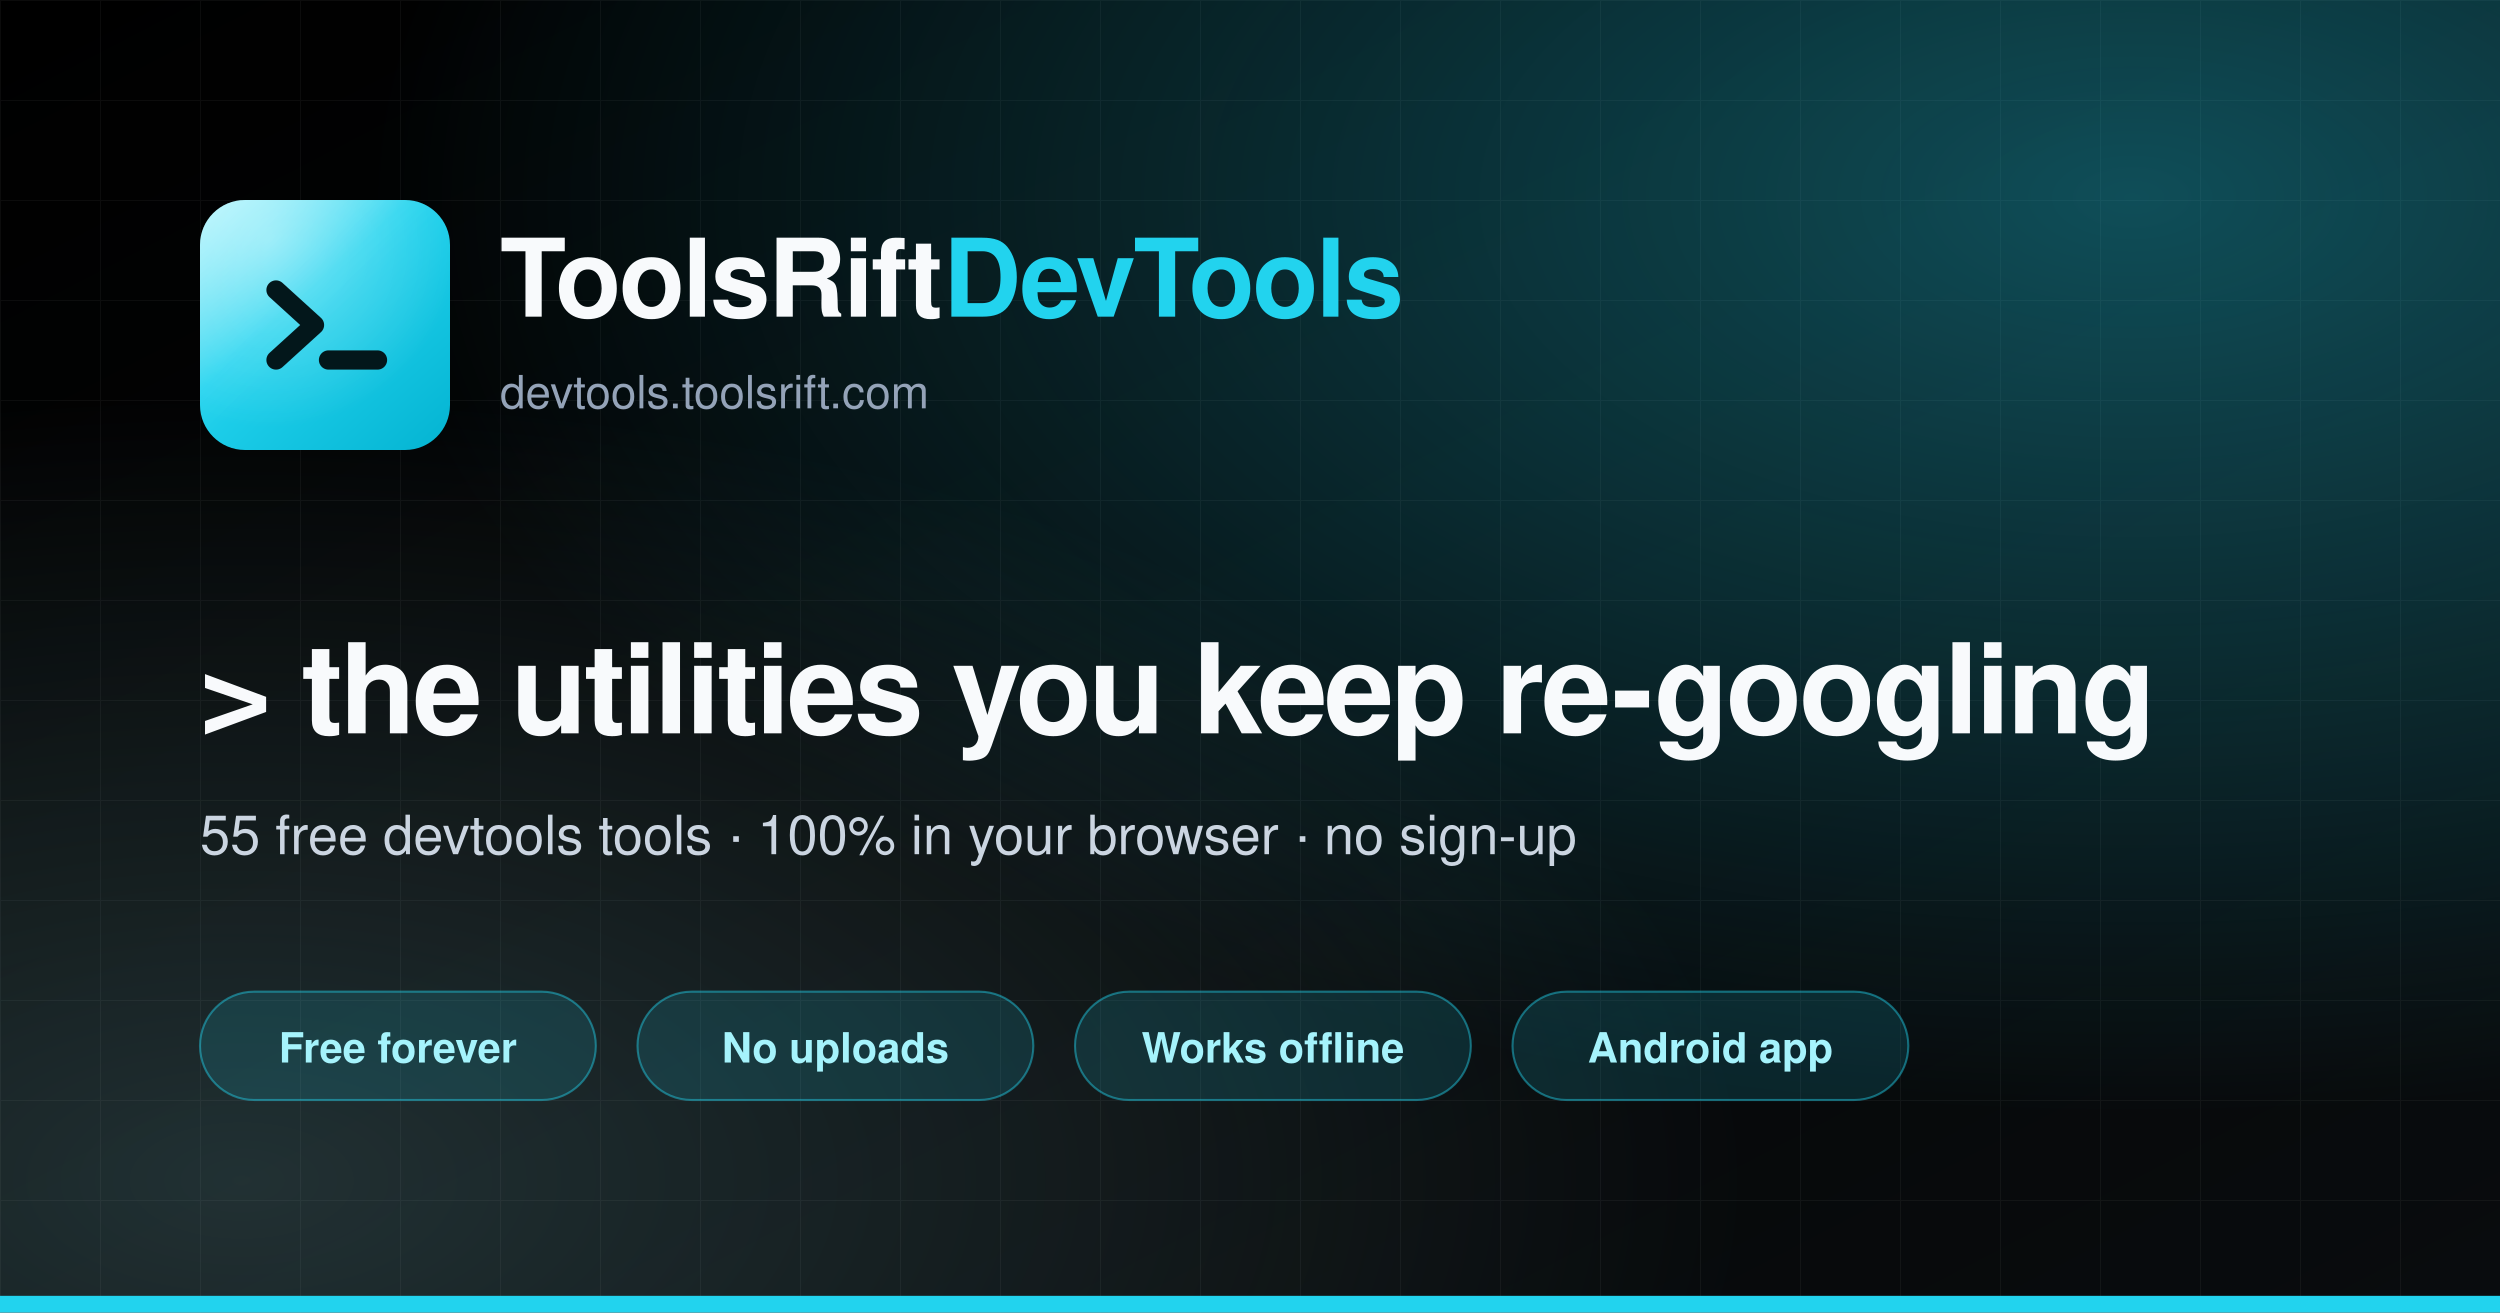
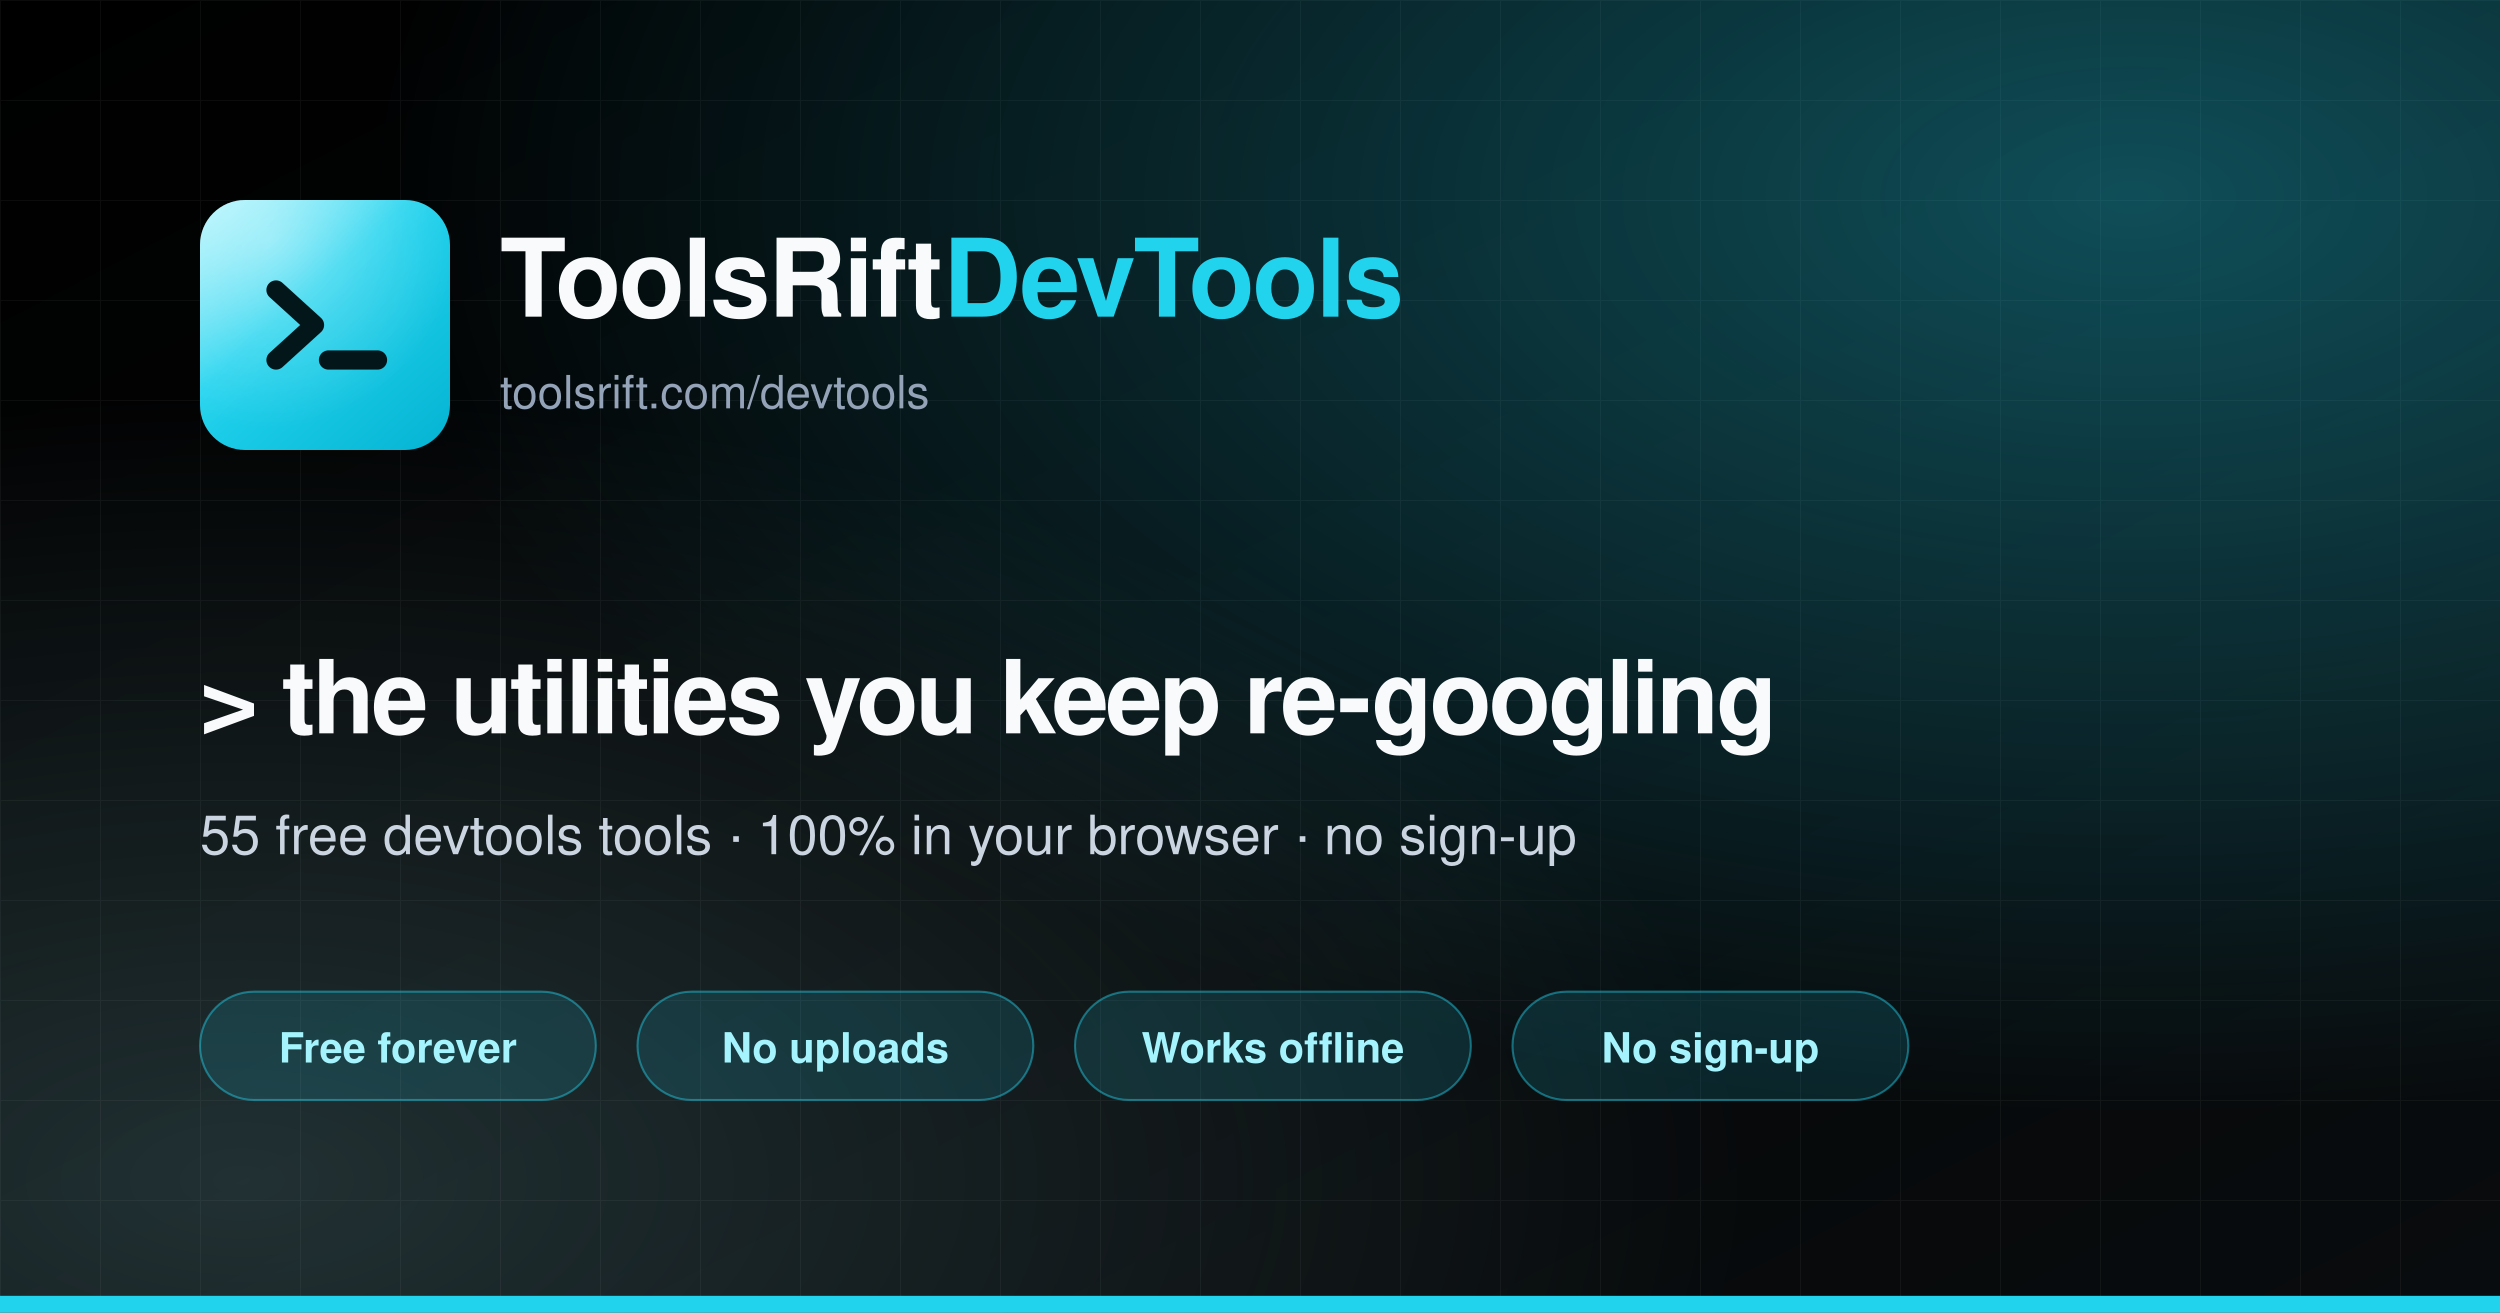
<svg xmlns="http://www.w3.org/2000/svg" viewBox="0 0 1200 630" width="1200" height="630">
  <defs>
    <linearGradient id="bg" x1="0" y1="0" x2="1" y2="1">
      <stop offset="0" stop-color="#000000" />
      <stop offset="1" stop-color="#090C0E" />
    </linearGradient>
    <radialGradient id="glow" cx="0.85" cy="0.15" r="0.7">
      <stop offset="0" stop-color="#22D3EE" stop-opacity="0.35" />
      <stop offset="1" stop-color="#22D3EE" stop-opacity="0" />
    </radialGradient>
    <radialGradient id="glow2" cx="0.1" cy="0.9" r="0.6">
      <stop offset="0" stop-color="#A5F3FC" stop-opacity="0.18" />
      <stop offset="1" stop-color="#A5F3FC" stop-opacity="0" />
    </radialGradient>
    <pattern id="grid" width="48" height="48" patternUnits="userSpaceOnUse">
      <path d="M48 0H0v48" fill="none" stroke="#fff" stroke-opacity="0.045" />
    </pattern>
  </defs>
  <rect width="1200" height="630" fill="url(#bg)" />
  <rect width="1200" height="630" fill="url(#grid)" />
  <rect width="1200" height="630" fill="url(#glow)" />
  <rect width="1200" height="630" fill="url(#glow2)" />
  <g transform="translate(96 96)">
    <defs>
      <linearGradient id="og-g" x1="0" y1="0" x2="0.9" y2="1">
        <stop offset="0" stop-color="#A5F3FC" />
        <stop offset="0.42" stop-color="#22D3EE" />
        <stop offset="1" stop-color="#06B6D4" />
      </linearGradient>
      <radialGradient id="og-hl" cx="0.28" cy="0.16" r="0.75">
        <stop offset="0" stop-color="#fff" stop-opacity="0.34" />
        <stop offset="1" stop-color="#fff" stop-opacity="0" />
      </radialGradient>
      <linearGradient id="og-sheen" x1="0" y1="0" x2="1" y2="1">
        <stop offset="0" stop-color="#fff" stop-opacity="0.16" />
        <stop offset="0.5" stop-color="#fff" stop-opacity="0" />
      </linearGradient>
      <clipPath id="og-c">
        <rect width="120" height="120" rx="21.6" />
      </clipPath>
    </defs>
    <g clip-path="url(#og-c)">
      <rect width="120" height="120" fill="url(#og-g)" />
      <rect width="120" height="120" fill="url(#og-hl)" />
      <rect width="120" height="120" fill="url(#og-sheen)" />
    </g>
    <g transform="translate(18.00 18.00) scale(0.84)" color="#03171B">
      <path d="M22 30l22 20-22 20" fill="none" stroke="currentColor" stroke-width="11" stroke-linecap="round" stroke-linejoin="round" />
      <path d="M52 70h28" fill="none" stroke="currentColor" stroke-width="11" stroke-linecap="round" stroke-linejoin="round" />
    </g>
  </g>
  <text x="240" y="152" font-family="Sora, 'Segoe UI', system-ui, -apple-system, Helvetica, Arial, sans-serif" font-weight="800" font-size="52" letter-spacing="-1.2" fill="#F8FAFC">ToolsRift<tspan fill="#22D3EE"> DevTools</tspan>
  </text>
-   <text x="240" y="196" font-family="Sora, 'Segoe UI', system-ui, -apple-system, Helvetica, Arial, sans-serif" font-weight="500" font-size="22" fill="#94A3B8">devtools.toolsrift.com</text>
-   <text x="96" y="352" font-family="Sora, 'Segoe UI', system-ui, -apple-system, Helvetica, Arial, sans-serif" font-weight="800" font-size="60" letter-spacing="-1.5" fill="#F8FAFC">&gt; the utilities you keep re-googling</text>
+   <text x="240" y="196" font-family="Sora, 'Segoe UI', system-ui, -apple-system, Helvetica, Arial, sans-serif" font-weight="500" font-size="22" fill="#94A3B8">toolsrift.com/devtools</text>
+   <text x="96" y="352" font-family="Sora, 'Segoe UI', system-ui, -apple-system, Helvetica, Arial, sans-serif" font-weight="800" font-size="49" letter-spacing="-1.5" fill="#F8FAFC">&gt; the utilities you keep re-googling</text>
  <text x="96" y="410" font-family="Sora, 'Segoe UI', system-ui, -apple-system, Helvetica, Arial, sans-serif" font-weight="500" font-size="26" fill="#CBD5E1">55 free devtools tools · 100% in your browser · no sign-up</text>
  <g transform="translate(96 476)">
    <rect x="0" y="0" width="190" height="52" rx="26" fill="#22D3EE" fill-opacity="0.14" stroke="#22D3EE" stroke-opacity="0.45" />
    <text x="95" y="34" text-anchor="middle" font-family="Sora, 'Segoe UI', system-ui, -apple-system, Helvetica, Arial, sans-serif" font-weight="700" font-size="20" fill="#A5F3FC">Free forever</text>
    <rect x="210" y="0" width="190" height="52" rx="26" fill="#22D3EE" fill-opacity="0.14" stroke="#22D3EE" stroke-opacity="0.45" />
    <text x="305" y="34" text-anchor="middle" font-family="Sora, 'Segoe UI', system-ui, -apple-system, Helvetica, Arial, sans-serif" font-weight="700" font-size="20" fill="#A5F3FC">No uploads</text>
    <rect x="420" y="0" width="190" height="52" rx="26" fill="#22D3EE" fill-opacity="0.14" stroke="#22D3EE" stroke-opacity="0.45" />
    <text x="515" y="34" text-anchor="middle" font-family="Sora, 'Segoe UI', system-ui, -apple-system, Helvetica, Arial, sans-serif" font-weight="700" font-size="20" fill="#A5F3FC">Works offline</text>
    <rect x="630" y="0" width="190" height="52" rx="26" fill="#22D3EE" fill-opacity="0.14" stroke="#22D3EE" stroke-opacity="0.45" />
-     <text x="725" y="34" text-anchor="middle" font-family="Sora, 'Segoe UI', system-ui, -apple-system, Helvetica, Arial, sans-serif" font-weight="700" font-size="20" fill="#A5F3FC">Android app</text>
+     <text x="725" y="34" text-anchor="middle" font-family="Sora, 'Segoe UI', system-ui, -apple-system, Helvetica, Arial, sans-serif" font-weight="700" font-size="20" fill="#A5F3FC">No sign-up</text>
  </g>
  <rect x="0" y="622" width="1200" height="8" fill="#22D3EE" />
</svg>
